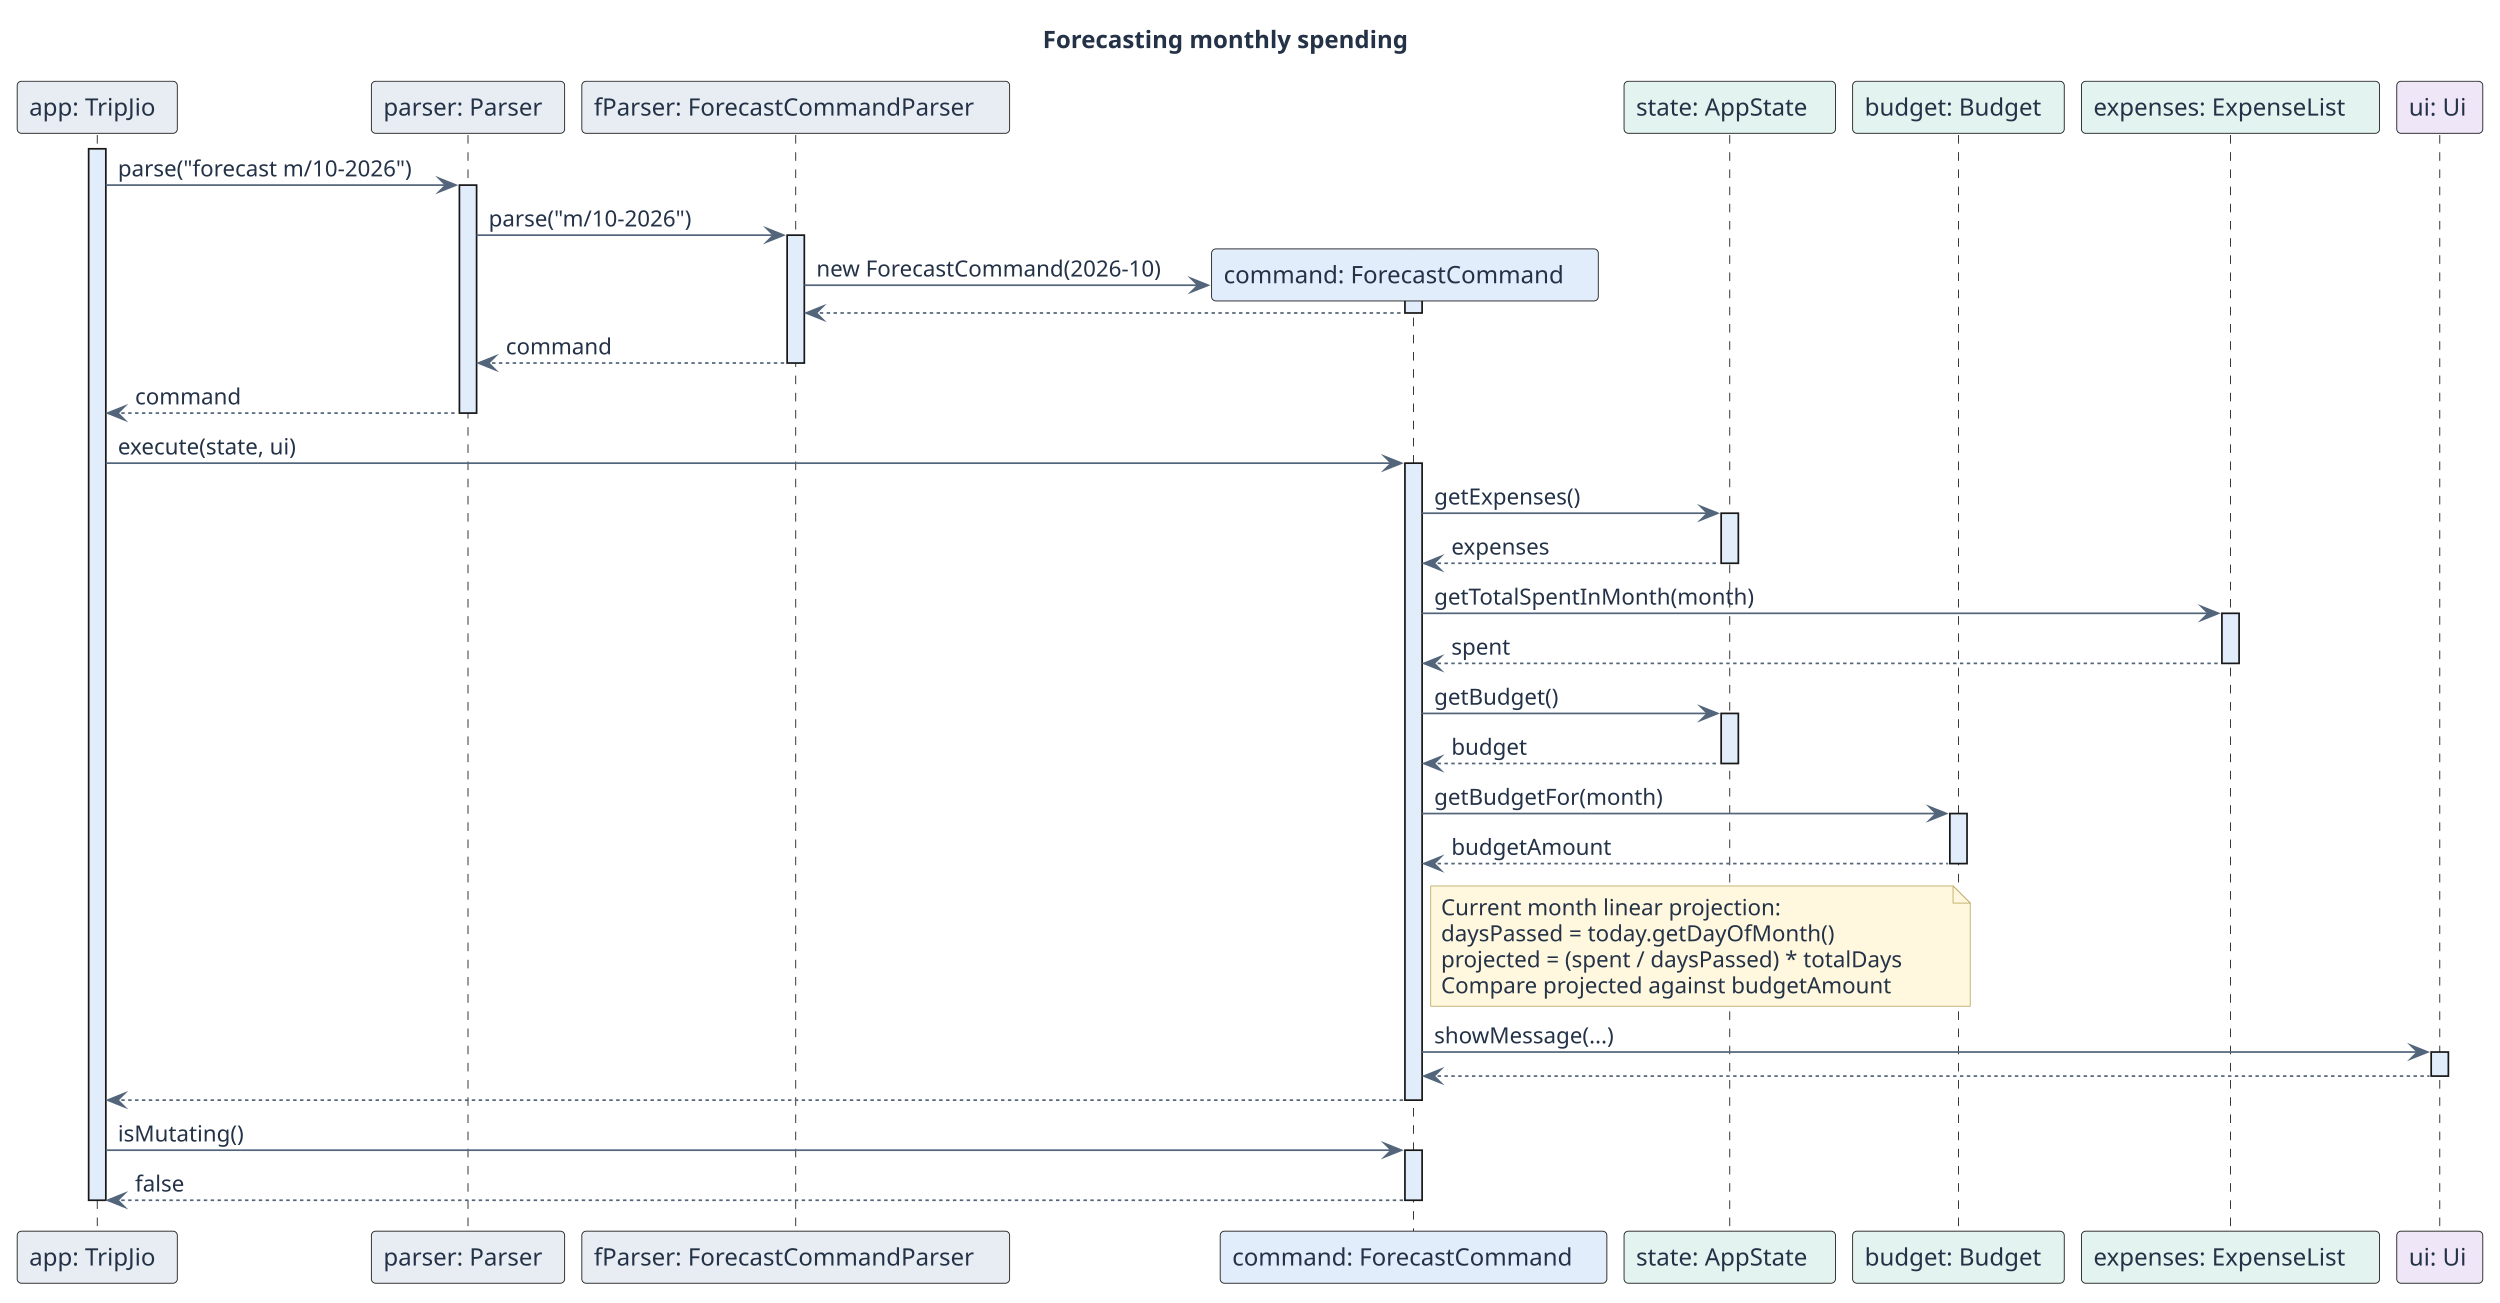
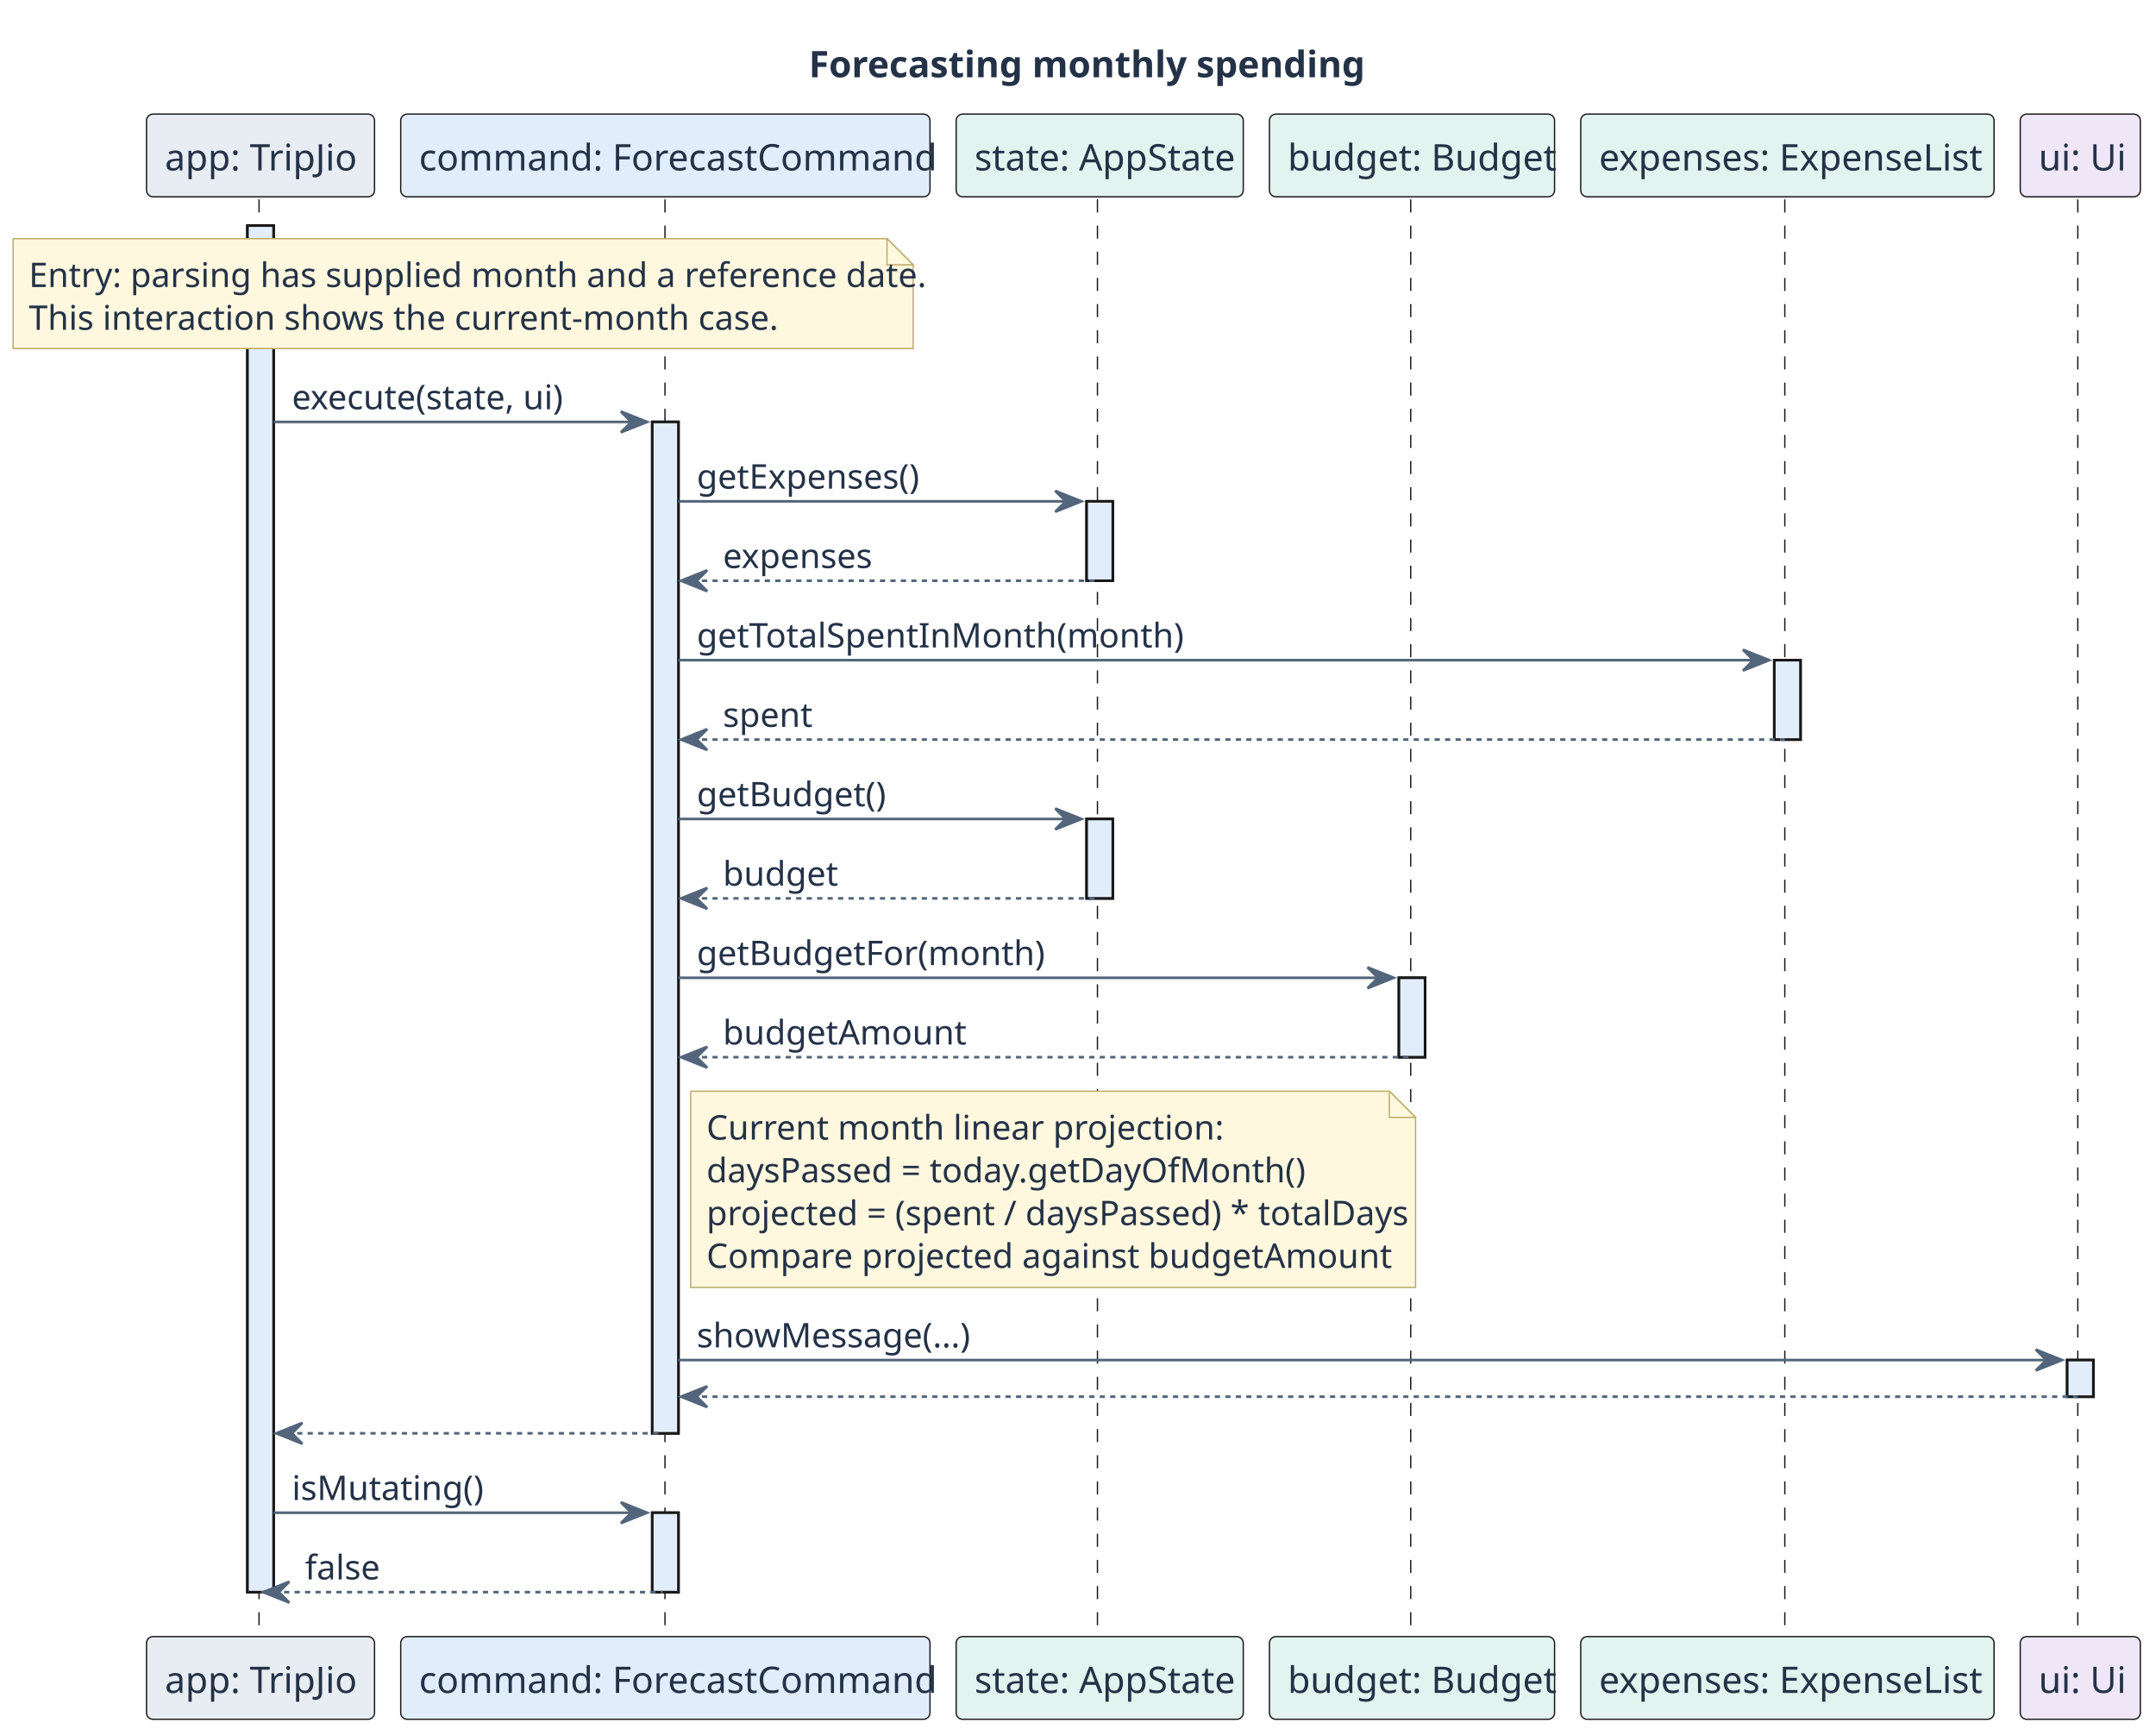
- <svg xmlns="http://www.w3.org/2000/svg" version="1.1" data-diagram-type="SEQUENCE" style="width:1455px;height:758px;background:#FFFFFF;" width="1455px" height="758px" viewBox="0 0 1455 758" zoomAndPan="magnify" preserveAspectRatio="none" contentStyleType="text/css">
+ <svg xmlns="http://www.w3.org/2000/svg" contentStyleType="text/css" data-diagram-type="SEQUENCE" height="663px" preserveAspectRatio="none" style="width:824px;height:663px;background:#FFFFFF;" version="1.1" viewBox="0 0 824 663" width="824px" zoomAndPan="magnify">
  <defs />
-   <g font-family="sans-serif" lengthAdjust="spacing">
-     <g class="title" data-source-line="9">
-       <text x="606.857" y="27.995" fill="#243247" font-size="14" textLength="240.27" font-weight="700">Forecasting monthly spending</text>
-     </g>
-     <g class="participant-lifeline" data-qualified-name="App" data-entity-uid="part1" id="part1-lifeline" data-source-line="11">
-       <g>
-         <rect x="53.094" y="78.594" width="8" height="637.953" fill="#000" fill-opacity="0" />
-         <line x1="56.594" y1="78.594" x2="56.594" y2="716.547" style="stroke:#181818;stroke-width:0.5;stroke-dasharray:5,5;" />
-       </g>
-     </g>
-     <g>
-       <rect x="51.594" y="86.594" width="10" height="611.953" fill="#E2EDFC" style="stroke:#181818;stroke-width:1;" />
-     </g>
-     <g class="participant-lifeline" data-qualified-name="Parser" data-entity-uid="part2" id="part2-lifeline" data-source-line="12">
-       <g>
-         <rect x="268.88" y="78.594" width="8" height="637.953" fill="#000" fill-opacity="0" />
-         <line x1="272.38" y1="78.594" x2="272.38" y2="716.547" style="stroke:#181818;stroke-width:0.5;stroke-dasharray:5,5;" />
-       </g>
-     </g>
-     <g>
-       <rect x="267.38" y="107.727" width="10" height="132.695" fill="#E2EDFC" style="stroke:#181818;stroke-width:1;" />
-     </g>
-     <g class="participant-lifeline" data-qualified-name="FParser" data-entity-uid="part3" id="part3-lifeline" data-source-line="13">
-       <g>
-         <rect x="459.615" y="78.594" width="8" height="637.953" fill="#000" fill-opacity="0" />
-         <line x1="463.115" y1="78.594" x2="463.115" y2="716.547" style="stroke:#181818;stroke-width:0.5;stroke-dasharray:5,5;" />
-       </g>
-     </g>
-     <g>
-       <rect x="458.115" y="136.859" width="10" height="74.43" fill="#E2EDFC" style="stroke:#181818;stroke-width:1;" />
-     </g>
-     <g class="participant-lifeline" data-qualified-name="Cmd" data-entity-uid="part4" id="part4-lifeline" data-source-line="14">
-       <g>
-         <rect x="819.174" y="144.859" width="8" height="571.688" fill="#000" fill-opacity="0" />
-         <line x1="822.674" y1="144.859" x2="822.674" y2="716.547" style="stroke:#181818;stroke-width:0.5;stroke-dasharray:5,5;" />
-       </g>
-     </g>
-     <g>
-       <rect x="817.674" y="165.992" width="10" height="16.164" fill="#E2EDFC" style="stroke:#181818;stroke-width:1;" />
-     </g>
-     <g>
-       <rect x="817.674" y="269.555" width="10" height="370.727" fill="#E2EDFC" style="stroke:#181818;stroke-width:1;" />
-     </g>
-     <g>
-       <rect x="817.674" y="669.414" width="10" height="29.133" fill="#E2EDFC" style="stroke:#181818;stroke-width:1;" />
-     </g>
-     <g class="participant-lifeline" data-qualified-name="State" data-entity-uid="part5" id="part5-lifeline" data-source-line="15">
-       <g>
-         <rect x="1003.217" y="78.594" width="8" height="637.953" fill="#000" fill-opacity="0" />
-         <line x1="1006.717" y1="78.594" x2="1006.717" y2="716.547" style="stroke:#181818;stroke-width:0.5;stroke-dasharray:5,5;" />
-       </g>
-     </g>
-     <g>
-       <rect x="1001.717" y="298.688" width="10" height="29.133" fill="#E2EDFC" style="stroke:#181818;stroke-width:1;" />
-     </g>
-     <g>
-       <rect x="1001.717" y="415.219" width="10" height="29.133" fill="#E2EDFC" style="stroke:#181818;stroke-width:1;" />
-     </g>
-     <g class="participant-lifeline" data-qualified-name="Budget" data-entity-uid="part6" id="part6-lifeline" data-source-line="16">
-       <g>
-         <rect x="1136.315" y="78.594" width="8" height="637.953" fill="#000" fill-opacity="0" />
-         <line x1="1139.815" y1="78.594" x2="1139.815" y2="716.547" style="stroke:#181818;stroke-width:0.5;stroke-dasharray:5,5;" />
-       </g>
-     </g>
-     <g>
-       <rect x="1134.815" y="473.484" width="10" height="29.133" fill="#E2EDFC" style="stroke:#181818;stroke-width:1;" />
-     </g>
-     <g class="participant-lifeline" data-qualified-name="Expenses" data-entity-uid="part7" id="part7-lifeline" data-source-line="17">
-       <g>
-         <rect x="1294.655" y="78.594" width="8" height="637.953" fill="#000" fill-opacity="0" />
-         <line x1="1298.155" y1="78.594" x2="1298.155" y2="716.547" style="stroke:#181818;stroke-width:0.5;stroke-dasharray:5,5;" />
-       </g>
-     </g>
-     <g>
-       <rect x="1293.155" y="356.953" width="10" height="29.133" fill="#E2EDFC" style="stroke:#181818;stroke-width:1;" />
-     </g>
-     <g class="participant-lifeline" data-qualified-name="Ui" data-entity-uid="part8" id="part8-lifeline" data-source-line="18">
-       <g>
-         <rect x="1416.45" y="78.594" width="8" height="637.953" fill="#000" fill-opacity="0" />
-         <line x1="1419.95" y1="78.594" x2="1419.95" y2="716.547" style="stroke:#181818;stroke-width:0.5;stroke-dasharray:5,5;" />
-       </g>
-     </g>
-     <g>
-       <rect x="1414.95" y="612.281" width="10" height="14" fill="#E2EDFC" style="stroke:#181818;stroke-width:1;" />
-     </g>
-     <g class="participant participant-head" data-qualified-name="App" data-entity-uid="part1" id="part1-head" data-source-line="11">
-       <rect x="10" y="47.297" width="93.188" height="30.297" fill="#E8EDF3" style="stroke:#181818;stroke-width:0.5;" rx="2.5" ry="2.5" />
-       <text x="17" y="67.292" fill="#243247" font-size="14" textLength="79.188">app: TripJio</text>
-     </g>
-     <g class="participant participant-head" data-qualified-name="Parser" data-entity-uid="part2" id="part2-head" data-source-line="12">
-       <rect x="216.134" y="47.297" width="112.492" height="30.297" fill="#E8EDF3" style="stroke:#181818;stroke-width:0.5;" rx="2.5" ry="2.5" />
-       <text x="223.134" y="67.292" fill="#243247" font-size="14" textLength="98.492">parser: Parser</text>
-     </g>
-     <g class="participant participant-head" data-qualified-name="FParser" data-entity-uid="part3" id="part3-head" data-source-line="13">
-       <rect x="338.626" y="47.297" width="248.979" height="30.297" fill="#E8EDF3" style="stroke:#181818;stroke-width:0.5;" rx="2.5" ry="2.5" />
-       <text x="345.626" y="67.292" fill="#243247" font-size="14" textLength="234.979">fParser: ForecastCommandParser</text>
-     </g>
-     <g class="participant participant-head" data-qualified-name="State" data-entity-uid="part5" id="part5-head" data-source-line="15">
-       <rect x="945.197" y="47.297" width="123.04" height="30.297" fill="#E3F3EF" style="stroke:#181818;stroke-width:0.5;" rx="2.5" ry="2.5" />
-       <text x="952.197" y="67.292" fill="#243247" font-size="14" textLength="109.04">state: AppState</text>
-     </g>
-     <g class="participant participant-head" data-qualified-name="Budget" data-entity-uid="part6" id="part6-head" data-source-line="16">
-       <rect x="1078.237" y="47.297" width="123.156" height="30.297" fill="#E3F3EF" style="stroke:#181818;stroke-width:0.5;" rx="2.5" ry="2.5" />
-       <text x="1085.237" y="67.292" fill="#243247" font-size="14" textLength="109.156">budget: Budget</text>
-     </g>
-     <g class="participant participant-head" data-qualified-name="Expenses" data-entity-uid="part7" id="part7-head" data-source-line="17">
-       <rect x="1211.393" y="47.297" width="173.523" height="30.297" fill="#E3F3EF" style="stroke:#181818;stroke-width:0.5;" rx="2.5" ry="2.5" />
-       <text x="1218.393" y="67.292" fill="#243247" font-size="14" textLength="159.523">expenses: ExpenseList</text>
-     </g>
-     <g class="participant participant-head" data-qualified-name="Ui" data-entity-uid="part8" id="part8-head" data-source-line="18">
-       <rect x="1394.917" y="47.297" width="50.066" height="30.297" fill="#EFE6F8" style="stroke:#181818;stroke-width:0.5;" rx="2.5" ry="2.5" />
-       <text x="1401.917" y="67.292" fill="#243247" font-size="14" textLength="36.066">ui: Ui</text>
-     </g>
-     <g class="participant participant-tail" data-qualified-name="App" data-entity-uid="part1" id="part1-tail" data-source-line="11">
-       <rect x="10" y="716.547" width="93.188" height="30.297" fill="#E8EDF3" style="stroke:#181818;stroke-width:0.5;" rx="2.5" ry="2.5" />
-       <text x="17" y="736.542" fill="#243247" font-size="14" textLength="79.188">app: TripJio</text>
-     </g>
-     <g class="participant participant-tail" data-qualified-name="Parser" data-entity-uid="part2" id="part2-tail" data-source-line="12">
-       <rect x="216.134" y="716.547" width="112.492" height="30.297" fill="#E8EDF3" style="stroke:#181818;stroke-width:0.5;" rx="2.5" ry="2.5" />
-       <text x="223.134" y="736.542" fill="#243247" font-size="14" textLength="98.492">parser: Parser</text>
-     </g>
-     <g class="participant participant-tail" data-qualified-name="FParser" data-entity-uid="part3" id="part3-tail" data-source-line="13">
-       <rect x="338.626" y="716.547" width="248.979" height="30.297" fill="#E8EDF3" style="stroke:#181818;stroke-width:0.5;" rx="2.5" ry="2.5" />
-       <text x="345.626" y="736.542" fill="#243247" font-size="14" textLength="234.979">fParser: ForecastCommandParser</text>
-     </g>
-     <g class="participant participant-tail" data-qualified-name="Cmd" data-entity-uid="part4" id="part4-tail" data-source-line="14">
-       <rect x="710.151" y="716.547" width="225.046" height="30.297" fill="#E2EDFC" style="stroke:#181818;stroke-width:0.5;" rx="2.5" ry="2.5" />
-       <text x="717.151" y="736.542" fill="#243247" font-size="14" textLength="211.046">command: ForecastCommand</text>
-     </g>
-     <g class="participant participant-tail" data-qualified-name="State" data-entity-uid="part5" id="part5-tail" data-source-line="15">
-       <rect x="945.197" y="716.547" width="123.04" height="30.297" fill="#E3F3EF" style="stroke:#181818;stroke-width:0.5;" rx="2.5" ry="2.5" />
-       <text x="952.197" y="736.542" fill="#243247" font-size="14" textLength="109.04">state: AppState</text>
-     </g>
-     <g class="participant participant-tail" data-qualified-name="Budget" data-entity-uid="part6" id="part6-tail" data-source-line="16">
-       <rect x="1078.237" y="716.547" width="123.156" height="30.297" fill="#E3F3EF" style="stroke:#181818;stroke-width:0.5;" rx="2.5" ry="2.5" />
-       <text x="1085.237" y="736.542" fill="#243247" font-size="14" textLength="109.156">budget: Budget</text>
-     </g>
-     <g class="participant participant-tail" data-qualified-name="Expenses" data-entity-uid="part7" id="part7-tail" data-source-line="17">
-       <rect x="1211.393" y="716.547" width="173.523" height="30.297" fill="#E3F3EF" style="stroke:#181818;stroke-width:0.5;" rx="2.5" ry="2.5" />
-       <text x="1218.393" y="736.542" fill="#243247" font-size="14" textLength="159.523">expenses: ExpenseList</text>
-     </g>
-     <g class="participant participant-tail" data-qualified-name="Ui" data-entity-uid="part8" id="part8-tail" data-source-line="18">
-       <rect x="1394.917" y="716.547" width="50.066" height="30.297" fill="#EFE6F8" style="stroke:#181818;stroke-width:0.5;" rx="2.5" ry="2.5" />
-       <text x="1401.917" y="736.542" fill="#243247" font-size="14" textLength="36.066">ui: Ui</text>
-     </g>
-     <g class="message" data-entity-1="part1" data-entity-2="part2" id="msg1" data-source-line="21">
-       <polygon points="255.38,103.727,265.38,107.727,255.38,111.727,259.38,107.727" fill="#53657A" style="stroke:#53657A;stroke-width:1;stroke-linejoin:miter;stroke-miterlimit:10;" />
-       <line x1="61.594" y1="107.727" x2="261.38" y2="107.727" style="stroke:#53657A;stroke-width:1;" />
-       <text x="68.594" y="102.661" fill="#243247" font-size="13" textLength="186.786">parse("forecast m/10-2026")</text>
-     </g>
-     <g class="message" data-entity-1="part2" data-entity-2="part3" id="msg2" data-source-line="22">
-       <polygon points="446.115,132.859,456.115,136.859,446.115,140.859,450.115,136.859" fill="#53657A" style="stroke:#53657A;stroke-width:1;stroke-linejoin:miter;stroke-miterlimit:10;" />
-       <line x1="277.38" y1="136.859" x2="452.115" y2="136.859" style="stroke:#53657A;stroke-width:1;" />
-       <text x="284.38" y="131.793" fill="#243247" font-size="13" textLength="129.797">parse("m/10-2026")</text>
-     </g>
-     <g class="participant participant-head" data-qualified-name="Cmd" data-entity-uid="part4" id="part4-head" data-source-line="14">
-       <rect x="705.151" y="144.859" width="225.046" height="30.297" fill="#E2EDFC" style="stroke:#181818;stroke-width:0.5;" rx="2.5" ry="2.5" />
-       <text x="712.151" y="164.854" fill="#243247" font-size="14" textLength="211.046">command: ForecastCommand</text>
-     </g>
-     <g class="message" data-entity-1="part3" data-entity-2="part4" id="msg3" data-source-line="24">
-       <polygon points="693.151,161.992,703.151,165.992,693.151,169.992,697.151,165.992" fill="#53657A" style="stroke:#53657A;stroke-width:1;stroke-linejoin:miter;stroke-miterlimit:10;" />
-       <line x1="468.115" y1="165.992" x2="699.151" y2="165.992" style="stroke:#53657A;stroke-width:1;" />
-       <text x="475.115" y="160.926" fill="#243247" font-size="13" textLength="218.036">new ForecastCommand(2026-10)</text>
-     </g>
-     <g class="message" data-entity-1="part4" data-entity-2="part3" id="msg4" data-source-line="26">
-       <polygon points="479.115,178.156,469.115,182.156,479.115,186.156,475.115,182.156" fill="#53657A" style="stroke:#53657A;stroke-width:1;stroke-linejoin:miter;stroke-miterlimit:10;" />
-       <line x1="473.115" y1="182.156" x2="816.674" y2="182.156" style="stroke:#53657A;stroke-width:1;stroke-dasharray:2,2;" />
-     </g>
-     <g class="message" data-entity-1="part3" data-entity-2="part2" id="msg5" data-source-line="28">
-       <polygon points="288.38,207.289,278.38,211.289,288.38,215.289,284.38,211.289" fill="#53657A" style="stroke:#53657A;stroke-width:1;stroke-linejoin:miter;stroke-miterlimit:10;" />
-       <line x1="282.38" y1="211.289" x2="457.115" y2="211.289" style="stroke:#53657A;stroke-width:1;stroke-dasharray:2,2;" />
-       <text x="294.38" y="206.223" fill="#243247" font-size="13" textLength="64.886">command</text>
-     </g>
-     <g class="message" data-entity-1="part2" data-entity-2="part1" id="msg6" data-source-line="29">
-       <polygon points="72.594,236.422,62.594,240.422,72.594,244.422,68.594,240.422" fill="#53657A" style="stroke:#53657A;stroke-width:1;stroke-linejoin:miter;stroke-miterlimit:10;" />
-       <line x1="66.594" y1="240.422" x2="266.38" y2="240.422" style="stroke:#53657A;stroke-width:1;stroke-dasharray:2,2;" />
-       <text x="78.594" y="235.356" fill="#243247" font-size="13" textLength="64.886">command</text>
-     </g>
-     <g class="message" data-entity-1="part1" data-entity-2="part4" id="msg7" data-source-line="31">
-       <polygon points="805.674,265.555,815.674,269.555,805.674,273.555,809.674,269.555" fill="#53657A" style="stroke:#53657A;stroke-width:1;stroke-linejoin:miter;stroke-miterlimit:10;" />
-       <line x1="61.594" y1="269.555" x2="811.674" y2="269.555" style="stroke:#53657A;stroke-width:1;" />
-       <text x="68.594" y="264.489" fill="#243247" font-size="13" textLength="115.362">execute(state, ui)</text>
-     </g>
-     <g class="message" data-entity-1="part4" data-entity-2="part5" id="msg8" data-source-line="32">
-       <polygon points="989.717,294.688,999.717,298.688,989.717,302.688,993.717,298.688" fill="#53657A" style="stroke:#53657A;stroke-width:1;stroke-linejoin:miter;stroke-miterlimit:10;" />
-       <line x1="827.674" y1="298.688" x2="995.717" y2="298.688" style="stroke:#53657A;stroke-width:1;" />
-       <text x="834.674" y="293.622" fill="#243247" font-size="13" textLength="93.431">getExpenses()</text>
-     </g>
-     <g class="message" data-entity-1="part5" data-entity-2="part4" id="msg9" data-source-line="33">
-       <polygon points="838.674,323.82,828.674,327.82,838.674,331.82,834.674,327.82" fill="#53657A" style="stroke:#53657A;stroke-width:1;stroke-linejoin:miter;stroke-miterlimit:10;" />
-       <line x1="832.674" y1="327.82" x2="1000.717" y2="327.82" style="stroke:#53657A;stroke-width:1;stroke-dasharray:2,2;" />
-       <text x="844.674" y="322.754" fill="#243247" font-size="13" textLength="61.725">expenses</text>
-     </g>
-     <g class="message" data-entity-1="part4" data-entity-2="part7" id="msg10" data-source-line="34">
-       <polygon points="1281.155,352.953,1291.155,356.953,1281.155,360.953,1285.155,356.953" fill="#53657A" style="stroke:#53657A;stroke-width:1;stroke-linejoin:miter;stroke-miterlimit:10;" />
-       <line x1="827.674" y1="356.953" x2="1287.155" y2="356.953" style="stroke:#53657A;stroke-width:1;" />
-       <text x="834.674" y="351.887" fill="#243247" font-size="13" textLength="196.911">getTotalSpentInMonth(month)</text>
-     </g>
-     <g class="message" data-entity-1="part7" data-entity-2="part4" id="msg11" data-source-line="35">
-       <polygon points="838.674,382.086,828.674,386.086,838.674,390.086,834.674,386.086" fill="#53657A" style="stroke:#53657A;stroke-width:1;stroke-linejoin:miter;stroke-miterlimit:10;" />
-       <line x1="832.674" y1="386.086" x2="1292.155" y2="386.086" style="stroke:#53657A;stroke-width:1;stroke-dasharray:2,2;" />
-       <text x="844.674" y="381.02" fill="#243247" font-size="13" textLength="36.359">spent</text>
-     </g>
-     <g class="message" data-entity-1="part4" data-entity-2="part5" id="msg12" data-source-line="37">
-       <polygon points="989.717,411.219,999.717,415.219,989.717,419.219,993.717,415.219" fill="#53657A" style="stroke:#53657A;stroke-width:1;stroke-linejoin:miter;stroke-miterlimit:10;" />
-       <line x1="827.674" y1="415.219" x2="995.717" y2="415.219" style="stroke:#53657A;stroke-width:1;" />
-       <text x="834.674" y="410.153" fill="#243247" font-size="13" textLength="78.248">getBudget()</text>
-     </g>
-     <g class="message" data-entity-1="part5" data-entity-2="part4" id="msg13" data-source-line="38">
-       <polygon points="838.674,440.352,828.674,444.352,838.674,448.352,834.674,444.352" fill="#53657A" style="stroke:#53657A;stroke-width:1;stroke-linejoin:miter;stroke-miterlimit:10;" />
-       <line x1="832.674" y1="444.352" x2="1000.717" y2="444.352" style="stroke:#53657A;stroke-width:1;stroke-dasharray:2,2;" />
-       <text x="844.674" y="439.286" fill="#243247" font-size="13" textLength="46.09">budget</text>
-     </g>
-     <g class="message" data-entity-1="part4" data-entity-2="part6" id="msg14" data-source-line="39">
-       <polygon points="1122.815,469.484,1132.815,473.484,1122.815,477.484,1126.815,473.484" fill="#53657A" style="stroke:#53657A;stroke-width:1;stroke-linejoin:miter;stroke-miterlimit:10;" />
-       <line x1="827.674" y1="473.484" x2="1128.815" y2="473.484" style="stroke:#53657A;stroke-width:1;" />
-       <text x="834.674" y="468.418" fill="#243247" font-size="13" textLength="141.216">getBudgetFor(month)</text>
-     </g>
-     <g class="message" data-entity-1="part6" data-entity-2="part4" id="msg15" data-source-line="40">
-       <polygon points="838.674,498.617,828.674,502.617,838.674,506.617,834.674,502.617" fill="#53657A" style="stroke:#53657A;stroke-width:1;stroke-linejoin:miter;stroke-miterlimit:10;" />
-       <line x1="832.674" y1="502.617" x2="1133.815" y2="502.617" style="stroke:#53657A;stroke-width:1;stroke-dasharray:2,2;" />
-       <text x="844.674" y="497.551" fill="#243247" font-size="13" textLength="97.176">budgetAmount</text>
-     </g>
-     <path d="M832.674,515.617 L832.674,585.617 L1146.674,585.617 L1146.674,525.617 L1136.674,515.617 L832.674,515.617" style="stroke:#BDAA65;stroke-width:0.5;" fill="#FFF8DE" />
-     <path d="M1136.674,515.617 L1136.674,525.617 L1146.674,525.617 L1136.674,515.617" style="stroke:#BDAA65;stroke-width:0.5;" fill="#FFF8DE" />
-     <text x="838.674" y="532.684" fill="#243247" font-size="13" textLength="210.292">Current month linear projection:</text>
-     <text x="838.674" y="547.817" fill="#243247" font-size="13" textLength="249.253">daysPassed = today.getDayOfMonth()</text>
-     <text x="838.674" y="562.95" fill="#243247" font-size="13" textLength="293.179">projected = (spent / daysPassed) * totalDays</text>
-     <text x="838.674" y="578.083" fill="#243247" font-size="13" textLength="278.389">Compare projected against budgetAmount</text>
-     <g class="message" data-entity-1="part4" data-entity-2="part8" id="msg16" data-source-line="49">
-       <polygon points="1402.95,608.281,1412.95,612.281,1402.95,616.281,1406.95,612.281" fill="#53657A" style="stroke:#53657A;stroke-width:1;stroke-linejoin:miter;stroke-miterlimit:10;" />
-       <line x1="827.674" y1="612.281" x2="1408.95" y2="612.281" style="stroke:#53657A;stroke-width:1;" />
-       <text x="834.674" y="607.215" fill="#243247" font-size="13" textLength="113.115">showMessage(...)</text>
-     </g>
-     <g class="message" data-entity-1="part8" data-entity-2="part4" id="msg17" data-source-line="50">
-       <polygon points="838.674,622.281,828.674,626.281,838.674,630.281,834.674,626.281" fill="#53657A" style="stroke:#53657A;stroke-width:1;stroke-linejoin:miter;stroke-miterlimit:10;" />
-       <line x1="832.674" y1="626.281" x2="1413.95" y2="626.281" style="stroke:#53657A;stroke-width:1;stroke-dasharray:2,2;" />
-     </g>
-     <g class="message" data-entity-1="part4" data-entity-2="part1" id="msg18" data-source-line="51">
-       <polygon points="72.594,636.281,62.594,640.281,72.594,644.281,68.594,640.281" fill="#53657A" style="stroke:#53657A;stroke-width:1;stroke-linejoin:miter;stroke-miterlimit:10;" />
-       <line x1="66.594" y1="640.281" x2="816.674" y2="640.281" style="stroke:#53657A;stroke-width:1;stroke-dasharray:2,2;" />
-     </g>
-     <g class="message" data-entity-1="part1" data-entity-2="part4" id="msg19" data-source-line="53">
-       <polygon points="805.674,665.414,815.674,669.414,805.674,673.414,809.674,669.414" fill="#53657A" style="stroke:#53657A;stroke-width:1;stroke-linejoin:miter;stroke-miterlimit:10;" />
-       <line x1="61.594" y1="669.414" x2="811.674" y2="669.414" style="stroke:#53657A;stroke-width:1;" />
-       <text x="68.594" y="664.348" fill="#243247" font-size="13" textLength="78.248">isMutating()</text>
-     </g>
-     <g class="message" data-entity-1="part4" data-entity-2="part1" id="msg20" data-source-line="54">
-       <polygon points="72.594,694.547,62.594,698.547,72.594,702.547,68.594,698.547" fill="#53657A" style="stroke:#53657A;stroke-width:1;stroke-linejoin:miter;stroke-miterlimit:10;" />
-       <line x1="66.594" y1="698.547" x2="816.674" y2="698.547" style="stroke:#53657A;stroke-width:1;stroke-dasharray:2,2;" />
-       <text x="78.594" y="693.481" fill="#243247" font-size="13" textLength="30.926">false</text>
+   <g>
+     <text fill="#243247" font-family="sans-serif" font-size="14" font-weight="bold" lengthAdjust="spacing" textLength="203.793" x="309.109" y="29.533">Forecasting monthly spending</text>
+     <g>
+       <rect fill="#E2EDFC" height="522.328" style="stroke:#181818;stroke-width:1;" width="10" x="94.572" y="86.219" />
+     </g>
+     <g>
+       <rect fill="#E2EDFC" height="386.57" style="stroke:#181818;stroke-width:1;" width="10" x="249.289" y="161.273" />
+     </g>
+     <g>
+       <rect fill="#E2EDFC" height="30.352" style="stroke:#181818;stroke-width:1;" width="10" x="249.289" y="578.195" />
+     </g>
+     <g>
+       <rect fill="#E2EDFC" height="30.352" style="stroke:#181818;stroke-width:1;" width="10" x="415.299" y="191.625" />
+     </g>
+     <g>
+       <rect fill="#E2EDFC" height="30.352" style="stroke:#181818;stroke-width:1;" width="10" x="415.299" y="313.031" />
+     </g>
+     <g>
+       <rect fill="#E2EDFC" height="30.352" style="stroke:#181818;stroke-width:1;" width="10" x="534.65" y="373.734" />
+     </g>
+     <g>
+       <rect fill="#E2EDFC" height="30.352" style="stroke:#181818;stroke-width:1;" width="10" x="678.125" y="252.328" />
+     </g>
+     <g>
+       <rect fill="#E2EDFC" height="14" style="stroke:#181818;stroke-width:1;" width="10" x="790.062" y="519.844" />
+     </g>
+     <g>
+       <rect fill="#000000" fill-opacity="0" height="550.328" width="8" x="95.572" y="76.219" />
+       <line style="stroke:#181818;stroke-width:0.5;stroke-dasharray:5.0,5.0;" x1="99" x2="99" y1="76.219" y2="626.547" />
+     </g>
+     <g>
+       <rect fill="#000000" fill-opacity="0" height="550.328" width="8" x="250.289" y="76.219" />
+       <line style="stroke:#181818;stroke-width:0.5;stroke-dasharray:5.0,5.0;" x1="254.144" x2="254.144" y1="76.219" y2="626.547" />
+     </g>
+     <g>
+       <rect fill="#000000" fill-opacity="0" height="550.328" width="8" x="416.299" y="76.219" />
+       <line style="stroke:#181818;stroke-width:0.5;stroke-dasharray:5.0,5.0;" x1="419.434" x2="419.434" y1="76.219" y2="626.547" />
+     </g>
+     <g>
+       <rect fill="#000000" fill-opacity="0" height="550.328" width="8" x="535.65" y="76.219" />
+       <line style="stroke:#181818;stroke-width:0.5;stroke-dasharray:5.0,5.0;" x1="539.164" x2="539.164" y1="76.219" y2="626.547" />
+     </g>
+     <g>
+       <rect fill="#000000" fill-opacity="0" height="550.328" width="8" x="679.125" y="76.219" />
+       <line style="stroke:#181818;stroke-width:0.5;stroke-dasharray:5.0,5.0;" x1="682.136" x2="682.136" y1="76.219" y2="626.547" />
+     </g>
+     <g>
+       <rect fill="#000000" fill-opacity="0" height="550.328" width="8" x="791.062" y="76.219" />
+       <line style="stroke:#181818;stroke-width:0.5;stroke-dasharray:5.0,5.0;" x1="794.114" x2="794.114" y1="76.219" y2="626.547" />
+     </g>
+     <g class="participant participant-head" data-participant="App">
+       <rect fill="#E8EDF3" height="31.609" rx="2.5" ry="2.5" style="stroke:#181818;stroke-width:0.5;" width="87.144" x="56" y="43.609" />
+       <text fill="#243247" font-family="sans-serif" font-size="14" lengthAdjust="spacing" textLength="73.144" x="63" y="65.143">app: TripJio</text>
+     </g>
+     <g class="participant participant-tail" data-participant="App">
+       <rect fill="#E8EDF3" height="31.609" rx="2.5" ry="2.5" style="stroke:#181818;stroke-width:0.5;" width="87.144" x="56" y="625.547" />
+       <text fill="#243247" font-family="sans-serif" font-size="14" lengthAdjust="spacing" textLength="73.144" x="63" y="647.08">app: TripJio</text>
+     </g>
+     <g class="participant participant-head" data-participant="Cmd">
+       <rect fill="#E2EDFC" height="31.609" rx="2.5" ry="2.5" style="stroke:#181818;stroke-width:0.5;" width="202.289" x="153.144" y="43.609" />
+       <text fill="#243247" font-family="sans-serif" font-size="14" lengthAdjust="spacing" textLength="188.289" x="160.144" y="65.143">command: ForecastCommand</text>
+     </g>
+     <g class="participant participant-tail" data-participant="Cmd">
+       <rect fill="#E2EDFC" height="31.609" rx="2.5" ry="2.5" style="stroke:#181818;stroke-width:0.5;" width="202.289" x="153.144" y="625.547" />
+       <text fill="#243247" font-family="sans-serif" font-size="14" lengthAdjust="spacing" textLength="188.289" x="160.144" y="647.08">command: ForecastCommand</text>
+     </g>
+     <g class="participant participant-head" data-participant="State">
+       <rect fill="#E3F3EF" height="31.609" rx="2.5" ry="2.5" style="stroke:#181818;stroke-width:0.5;" width="109.731" x="365.434" y="43.609" />
+       <text fill="#243247" font-family="sans-serif" font-size="14" lengthAdjust="spacing" textLength="95.731" x="372.434" y="65.143">state: AppState</text>
+     </g>
+     <g class="participant participant-tail" data-participant="State">
+       <rect fill="#E3F3EF" height="31.609" rx="2.5" ry="2.5" style="stroke:#181818;stroke-width:0.5;" width="109.731" x="365.434" y="625.547" />
+       <text fill="#243247" font-family="sans-serif" font-size="14" lengthAdjust="spacing" textLength="95.731" x="372.434" y="647.08">state: AppState</text>
+     </g>
+     <g class="participant participant-head" data-participant="Budget">
+       <rect fill="#E3F3EF" height="31.609" rx="2.5" ry="2.5" style="stroke:#181818;stroke-width:0.5;" width="108.972" x="485.164" y="43.609" />
+       <text fill="#243247" font-family="sans-serif" font-size="14" lengthAdjust="spacing" textLength="94.972" x="492.164" y="65.143">budget: Budget</text>
+     </g>
+     <g class="participant participant-tail" data-participant="Budget">
+       <rect fill="#E3F3EF" height="31.609" rx="2.5" ry="2.5" style="stroke:#181818;stroke-width:0.5;" width="108.972" x="485.164" y="625.547" />
+       <text fill="#243247" font-family="sans-serif" font-size="14" lengthAdjust="spacing" textLength="94.972" x="492.164" y="647.08">budget: Budget</text>
+     </g>
+     <g class="participant participant-head" data-participant="Expenses">
+       <rect fill="#E3F3EF" height="31.609" rx="2.5" ry="2.5" style="stroke:#181818;stroke-width:0.5;" width="157.978" x="604.136" y="43.609" />
+       <text fill="#243247" font-family="sans-serif" font-size="14" lengthAdjust="spacing" textLength="143.978" x="611.136" y="65.143">expenses: ExpenseList</text>
+     </g>
+     <g class="participant participant-tail" data-participant="Expenses">
+       <rect fill="#E3F3EF" height="31.609" rx="2.5" ry="2.5" style="stroke:#181818;stroke-width:0.5;" width="157.978" x="604.136" y="625.547" />
+       <text fill="#243247" font-family="sans-serif" font-size="14" lengthAdjust="spacing" textLength="143.978" x="611.136" y="647.08">expenses: ExpenseList</text>
+     </g>
+     <g class="participant participant-head" data-participant="Ui">
+       <rect fill="#EFE6F8" height="31.609" rx="2.5" ry="2.5" style="stroke:#181818;stroke-width:0.5;" width="45.897" x="772.114" y="43.609" />
+       <text fill="#243247" font-family="sans-serif" font-size="14" lengthAdjust="spacing" textLength="31.896" x="779.114" y="65.143">ui: Ui</text>
+     </g>
+     <g class="participant participant-tail" data-participant="Ui">
+       <rect fill="#EFE6F8" height="31.609" rx="2.5" ry="2.5" style="stroke:#181818;stroke-width:0.5;" width="45.897" x="772.114" y="625.547" />
+       <text fill="#243247" font-family="sans-serif" font-size="14" lengthAdjust="spacing" textLength="31.896" x="779.114" y="647.08">ui: Ui</text>
+     </g>
+     <g>
+       <rect fill="#E2EDFC" height="522.328" style="stroke:#181818;stroke-width:1;" width="10" x="94.572" y="86.219" />
+     </g>
+     <g>
+       <rect fill="#E2EDFC" height="386.57" style="stroke:#181818;stroke-width:1;" width="10" x="249.289" y="161.273" />
+     </g>
+     <g>
+       <rect fill="#E2EDFC" height="30.352" style="stroke:#181818;stroke-width:1;" width="10" x="249.289" y="578.195" />
+     </g>
+     <g>
+       <rect fill="#E2EDFC" height="30.352" style="stroke:#181818;stroke-width:1;" width="10" x="415.299" y="191.625" />
+     </g>
+     <g>
+       <rect fill="#E2EDFC" height="30.352" style="stroke:#181818;stroke-width:1;" width="10" x="415.299" y="313.031" />
+     </g>
+     <g>
+       <rect fill="#E2EDFC" height="30.352" style="stroke:#181818;stroke-width:1;" width="10" x="534.65" y="373.734" />
+     </g>
+     <g>
+       <rect fill="#E2EDFC" height="30.352" style="stroke:#181818;stroke-width:1;" width="10" x="678.125" y="252.328" />
+     </g>
+     <g>
+       <rect fill="#E2EDFC" height="14" style="stroke:#181818;stroke-width:1;" width="10" x="790.062" y="519.844" />
+     </g>
+     <path d="M5,91.219 L5,133.219 L349,133.219 L349,101.219 L339,91.219 L5,91.219" fill="#FFF8DE" style="stroke:#BDAA65;stroke-width:0.5;" />
+     <path d="M339,91.219 L339,101.219 L349,101.219 L339,91.219" fill="#FFF8DE" style="stroke:#BDAA65;stroke-width:0.5;" />
+     <text fill="#243247" font-family="sans-serif" font-size="13" lengthAdjust="spacing" textLength="323.756" x="11" y="109.714">Entry: parsing has supplied month and a reference date.</text>
+     <text fill="#243247" font-family="sans-serif" font-size="13" lengthAdjust="spacing" textLength="269.509" x="11" y="126.065">This interaction shows the current-month case.</text>
+     <g class="message" data-participant-1="App" data-participant-2="Cmd">
+       <polygon fill="#53657A" points="237.289,157.273,247.289,161.273,237.289,165.273,241.289,161.273" style="stroke:#53657A;stroke-width:1;" />
+       <line style="stroke:#53657A;stroke-width:1;" x1="104.572" x2="243.289" y1="161.273" y2="161.273" />
+       <text fill="#243247" font-family="sans-serif" font-size="13" lengthAdjust="spacing" textLength="99.715" x="111.572" y="156.417">execute(state, ui)</text>
+     </g>
+     <g class="message" data-participant-1="Cmd" data-participant-2="State">
+       <polygon fill="#53657A" points="403.299,187.625,413.299,191.625,403.299,195.625,407.299,191.625" style="stroke:#53657A;stroke-width:1;" />
+       <line style="stroke:#53657A;stroke-width:1;" x1="259.289" x2="409.299" y1="191.625" y2="191.625" />
+       <text fill="#243247" font-family="sans-serif" font-size="13" lengthAdjust="spacing" textLength="83.821" x="266.289" y="186.769">getExpenses()</text>
+     </g>
+     <g class="message" data-participant-1="State" data-participant-2="Cmd">
+       <polygon fill="#53657A" points="270.289,217.977,260.289,221.977,270.289,225.977,266.289,221.977" style="stroke:#53657A;stroke-width:1;" />
+       <line style="stroke:#53657A;stroke-width:1;stroke-dasharray:2.0,2.0;" x1="264.289" x2="419.299" y1="221.977" y2="221.977" />
+       <text fill="#243247" font-family="sans-serif" font-size="13" lengthAdjust="spacing" textLength="55.65" x="276.289" y="217.12">expenses</text>
+     </g>
+     <g class="message" data-participant-1="Cmd" data-participant-2="Expenses">
+       <polygon fill="#53657A" points="666.125,248.328,676.125,252.328,666.125,256.328,670.125,252.328" style="stroke:#53657A;stroke-width:1;" />
+       <line style="stroke:#53657A;stroke-width:1;" x1="259.289" x2="672.125" y1="252.328" y2="252.328" />
+       <text fill="#243247" font-family="sans-serif" font-size="13" lengthAdjust="spacing" textLength="172.707" x="266.289" y="247.472">getTotalSpentInMonth(month)</text>
+     </g>
+     <g class="message" data-participant-1="Expenses" data-participant-2="Cmd">
+       <polygon fill="#53657A" points="270.289,278.68,260.289,282.68,270.289,286.68,266.289,282.68" style="stroke:#53657A;stroke-width:1;" />
+       <line style="stroke:#53657A;stroke-width:1;stroke-dasharray:2.0,2.0;" x1="264.289" x2="682.125" y1="282.68" y2="282.68" />
+       <text fill="#243247" font-family="sans-serif" font-size="13" lengthAdjust="spacing" textLength="31.802" x="276.289" y="277.823">spent</text>
+     </g>
+     <g class="message" data-participant-1="Cmd" data-participant-2="State">
+       <polygon fill="#53657A" points="403.299,309.031,413.299,313.031,403.299,317.031,407.299,313.031" style="stroke:#53657A;stroke-width:1;" />
+       <line style="stroke:#53657A;stroke-width:1;" x1="259.289" x2="409.299" y1="313.031" y2="313.031" />
+       <text fill="#243247" font-family="sans-serif" font-size="13" lengthAdjust="spacing" textLength="67.933" x="266.289" y="308.175">getBudget()</text>
+     </g>
+     <g class="message" data-participant-1="State" data-participant-2="Cmd">
+       <polygon fill="#53657A" points="270.289,339.383,260.289,343.383,270.289,347.383,266.289,343.383" style="stroke:#53657A;stroke-width:1;" />
+       <line style="stroke:#53657A;stroke-width:1;stroke-dasharray:2.0,2.0;" x1="264.289" x2="419.299" y1="343.383" y2="343.383" />
+       <text fill="#243247" font-family="sans-serif" font-size="13" lengthAdjust="spacing" textLength="39.762" x="276.289" y="338.526">budget</text>
+     </g>
+     <g class="message" data-participant-1="Cmd" data-participant-2="Budget">
+       <polygon fill="#53657A" points="522.65,369.734,532.65,373.734,522.65,377.734,526.65,373.734" style="stroke:#53657A;stroke-width:1;" />
+       <line style="stroke:#53657A;stroke-width:1;" x1="259.289" x2="528.65" y1="373.734" y2="373.734" />
+       <text fill="#243247" font-family="sans-serif" font-size="13" lengthAdjust="spacing" textLength="123.564" x="266.289" y="368.878">getBudgetFor(month)</text>
+     </g>
+     <g class="message" data-participant-1="Budget" data-participant-2="Cmd">
+       <polygon fill="#53657A" points="270.289,400.086,260.289,404.086,270.289,408.086,266.289,404.086" style="stroke:#53657A;stroke-width:1;" />
+       <line style="stroke:#53657A;stroke-width:1;stroke-dasharray:2.0,2.0;" x1="264.289" x2="538.65" y1="404.086" y2="404.086" />
+       <text fill="#243247" font-family="sans-serif" font-size="13" lengthAdjust="spacing" textLength="84.564" x="276.289" y="399.229">budgetAmount</text>
+     </g>
+     <path d="M264,417.086 L264,492.086 L541,492.086 L541,427.086 L531,417.086 L264,417.086" fill="#FFF8DE" style="stroke:#BDAA65;stroke-width:0.5;" />
+     <path d="M531,417.086 L531,427.086 L541,427.086 L531,417.086" fill="#FFF8DE" style="stroke:#BDAA65;stroke-width:0.5;" />
+     <text fill="#243247" font-family="sans-serif" font-size="13" lengthAdjust="spacing" textLength="182.089" x="270" y="435.581">Current month linear projection:</text>
+     <text fill="#243247" font-family="sans-serif" font-size="13" lengthAdjust="spacing" textLength="220.752" x="270" y="451.933">daysPassed = today.getDayOfMonth()</text>
+     <text fill="#243247" font-family="sans-serif" font-size="13" lengthAdjust="spacing" textLength="256.883" x="270" y="468.284">projected = (spent / daysPassed) * totalDays</text>
+     <text fill="#243247" font-family="sans-serif" font-size="13" lengthAdjust="spacing" textLength="244.264" x="270" y="484.636">Compare projected against budgetAmount</text>
+     <g class="message" data-participant-1="Cmd" data-participant-2="Ui">
+       <polygon fill="#53657A" points="778.062,515.844,788.062,519.844,778.062,523.844,782.062,519.844" style="stroke:#53657A;stroke-width:1;" />
+       <line style="stroke:#53657A;stroke-width:1;" x1="259.289" x2="784.062" y1="519.844" y2="519.844" />
+       <text fill="#243247" font-family="sans-serif" font-size="13" lengthAdjust="spacing" textLength="102.591" x="266.289" y="514.987">showMessage(...)</text>
+     </g>
+     <g class="message" data-participant-1="Ui" data-participant-2="Cmd">
+       <polygon fill="#53657A" points="270.289,529.844,260.289,533.844,270.289,537.844,266.289,533.844" style="stroke:#53657A;stroke-width:1;" />
+       <line style="stroke:#53657A;stroke-width:1;stroke-dasharray:2.0,2.0;" x1="264.289" x2="794.062" y1="533.844" y2="533.844" />
+     </g>
+     <g class="message" data-participant-1="Cmd" data-participant-2="App">
+       <polygon fill="#53657A" points="115.572,543.844,105.572,547.844,115.572,551.844,111.572,547.844" style="stroke:#53657A;stroke-width:1;" />
+       <line style="stroke:#53657A;stroke-width:1;stroke-dasharray:2.0,2.0;" x1="109.572" x2="253.289" y1="547.844" y2="547.844" />
+     </g>
+     <g class="message" data-participant-1="App" data-participant-2="Cmd">
+       <polygon fill="#53657A" points="237.289,574.195,247.289,578.195,237.289,582.195,241.289,578.195" style="stroke:#53657A;stroke-width:1;" />
+       <line style="stroke:#53657A;stroke-width:1;" x1="104.572" x2="243.289" y1="578.195" y2="578.195" />
+       <text fill="#243247" font-family="sans-serif" font-size="13" lengthAdjust="spacing" textLength="67.907" x="111.572" y="573.339">isMutating()</text>
+     </g>
+     <g class="message" data-participant-1="Cmd" data-participant-2="App">
+       <polygon fill="#53657A" points="110.572,604.547,100.572,608.547,110.572,612.547,106.572,608.547" style="stroke:#53657A;stroke-width:1;" />
+       <line style="stroke:#53657A;stroke-width:1;stroke-dasharray:2.0,2.0;" x1="104.572" x2="253.289" y1="608.547" y2="608.547" />
+       <text fill="#243247" font-family="sans-serif" font-size="13" lengthAdjust="spacing" textLength="27.46" x="116.572" y="603.69">false</text>
    </g>
  </g>
</svg>
